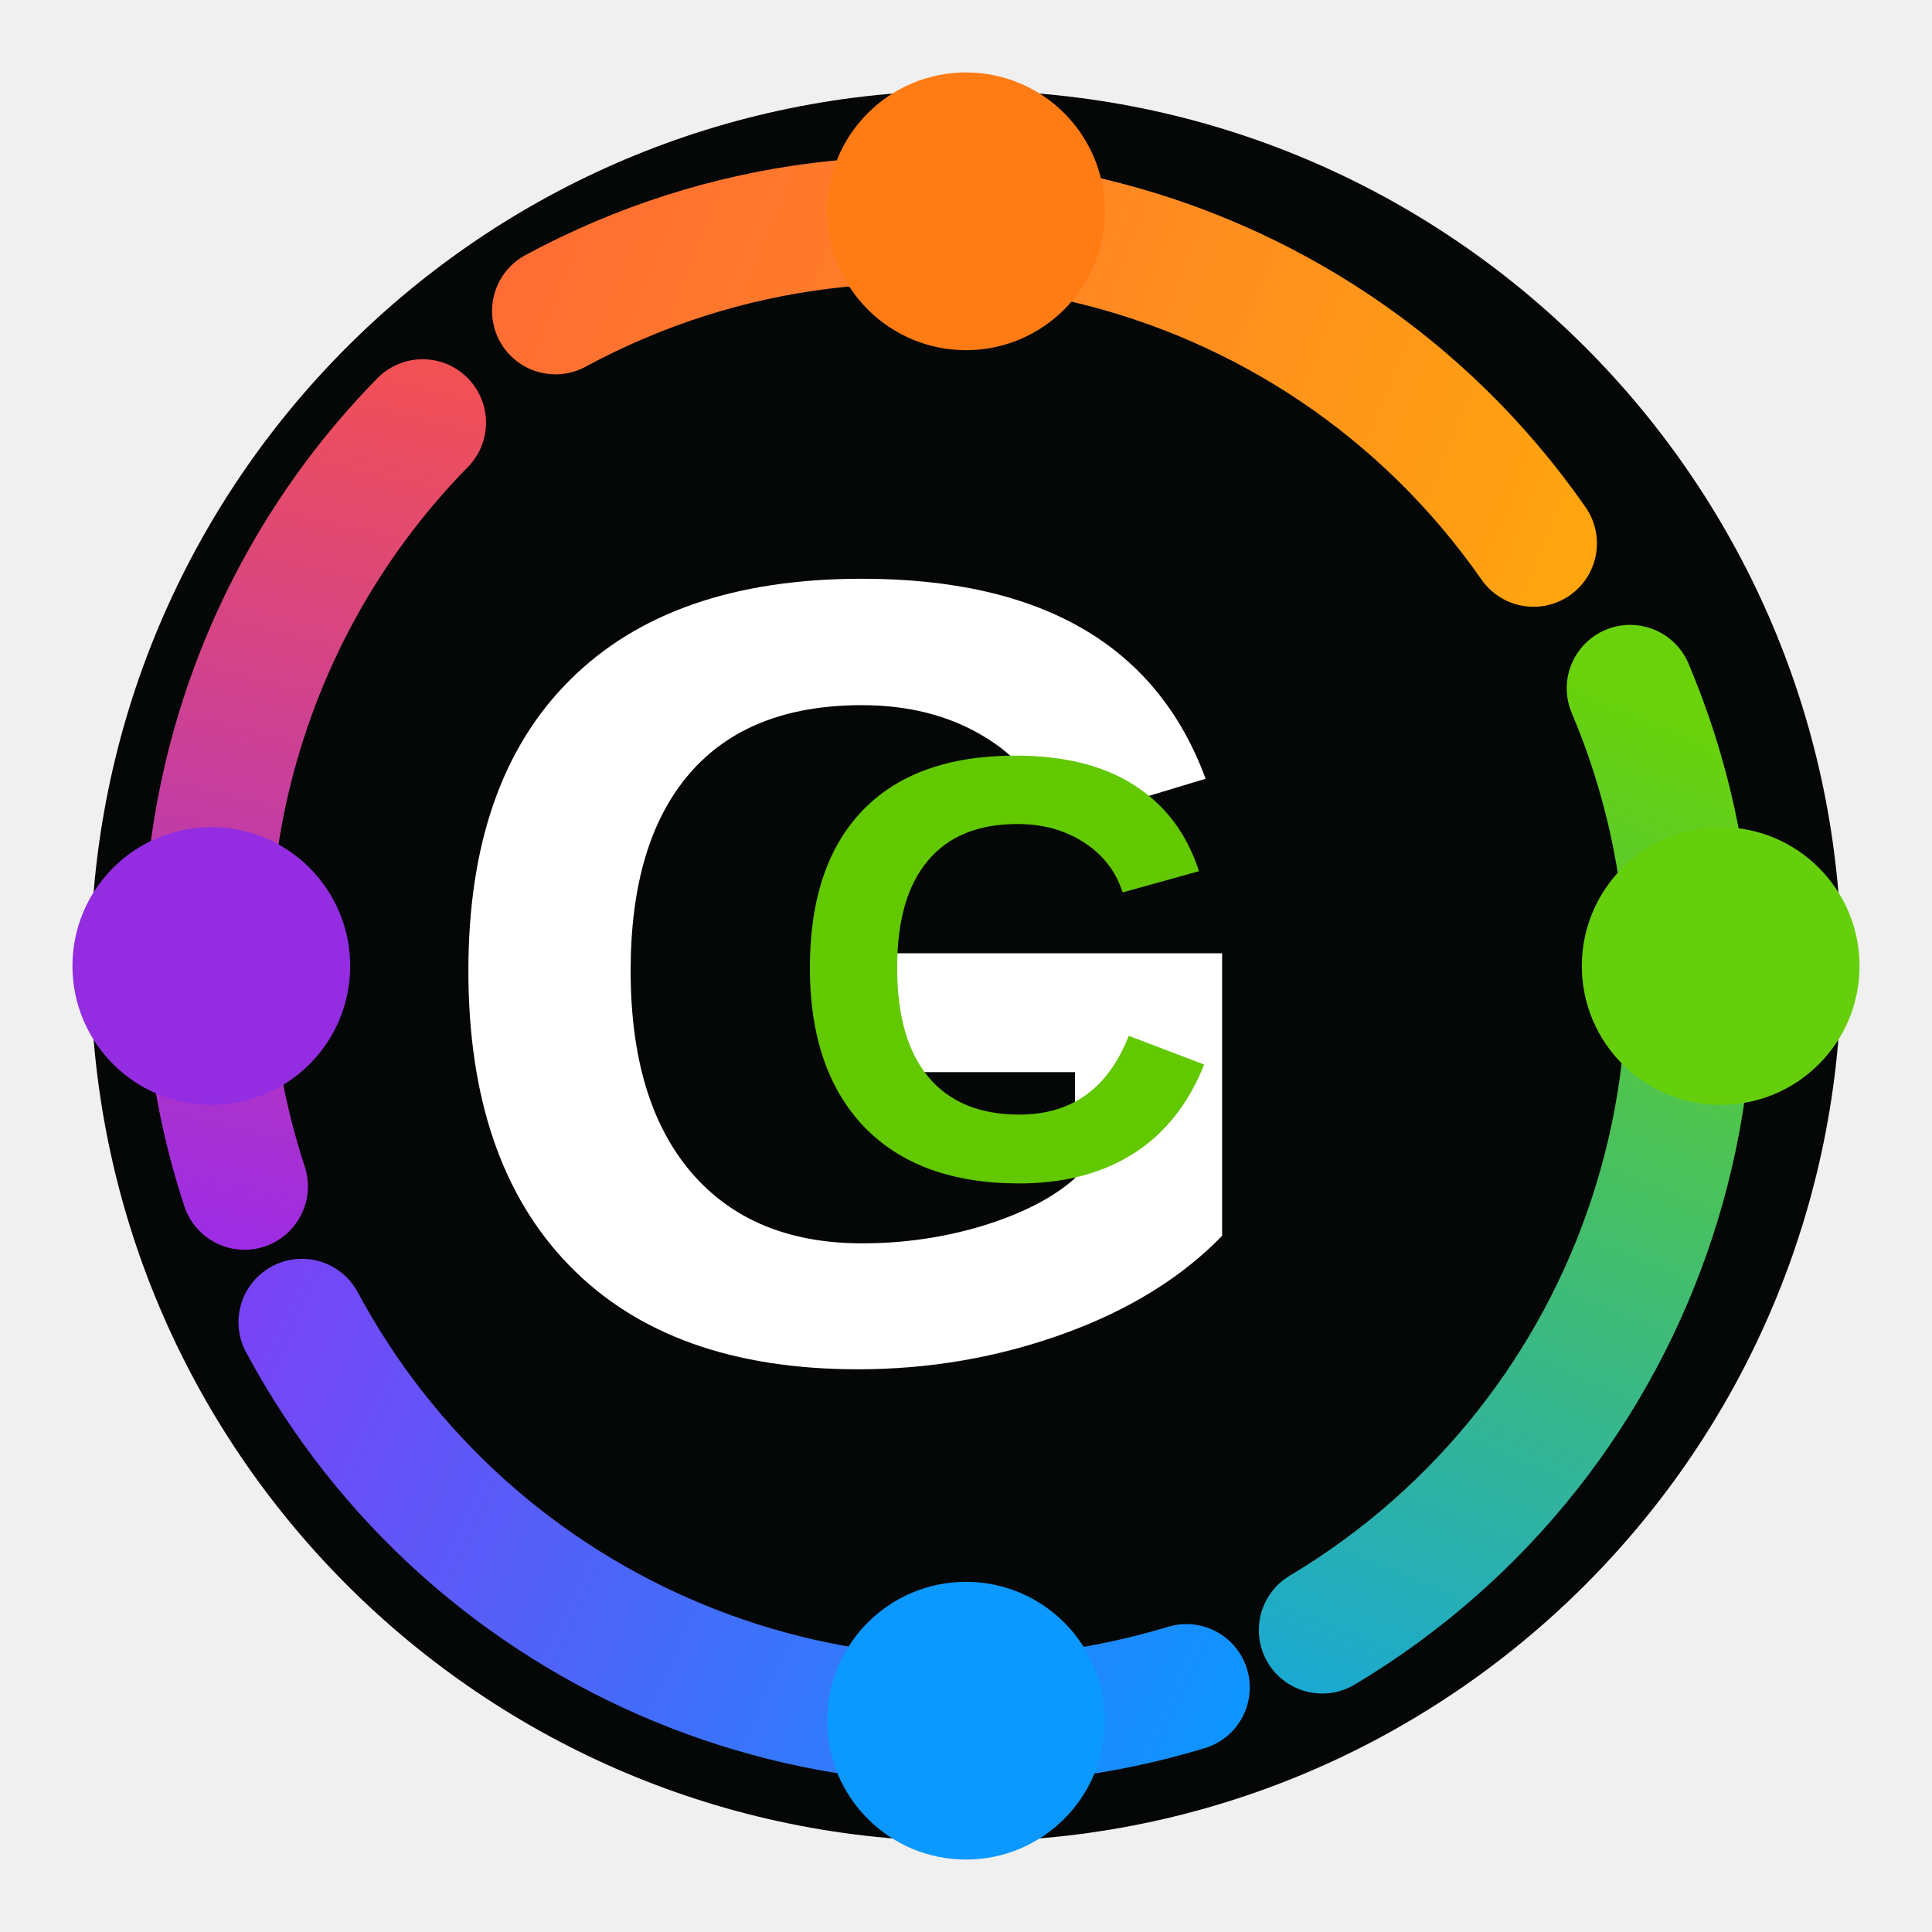
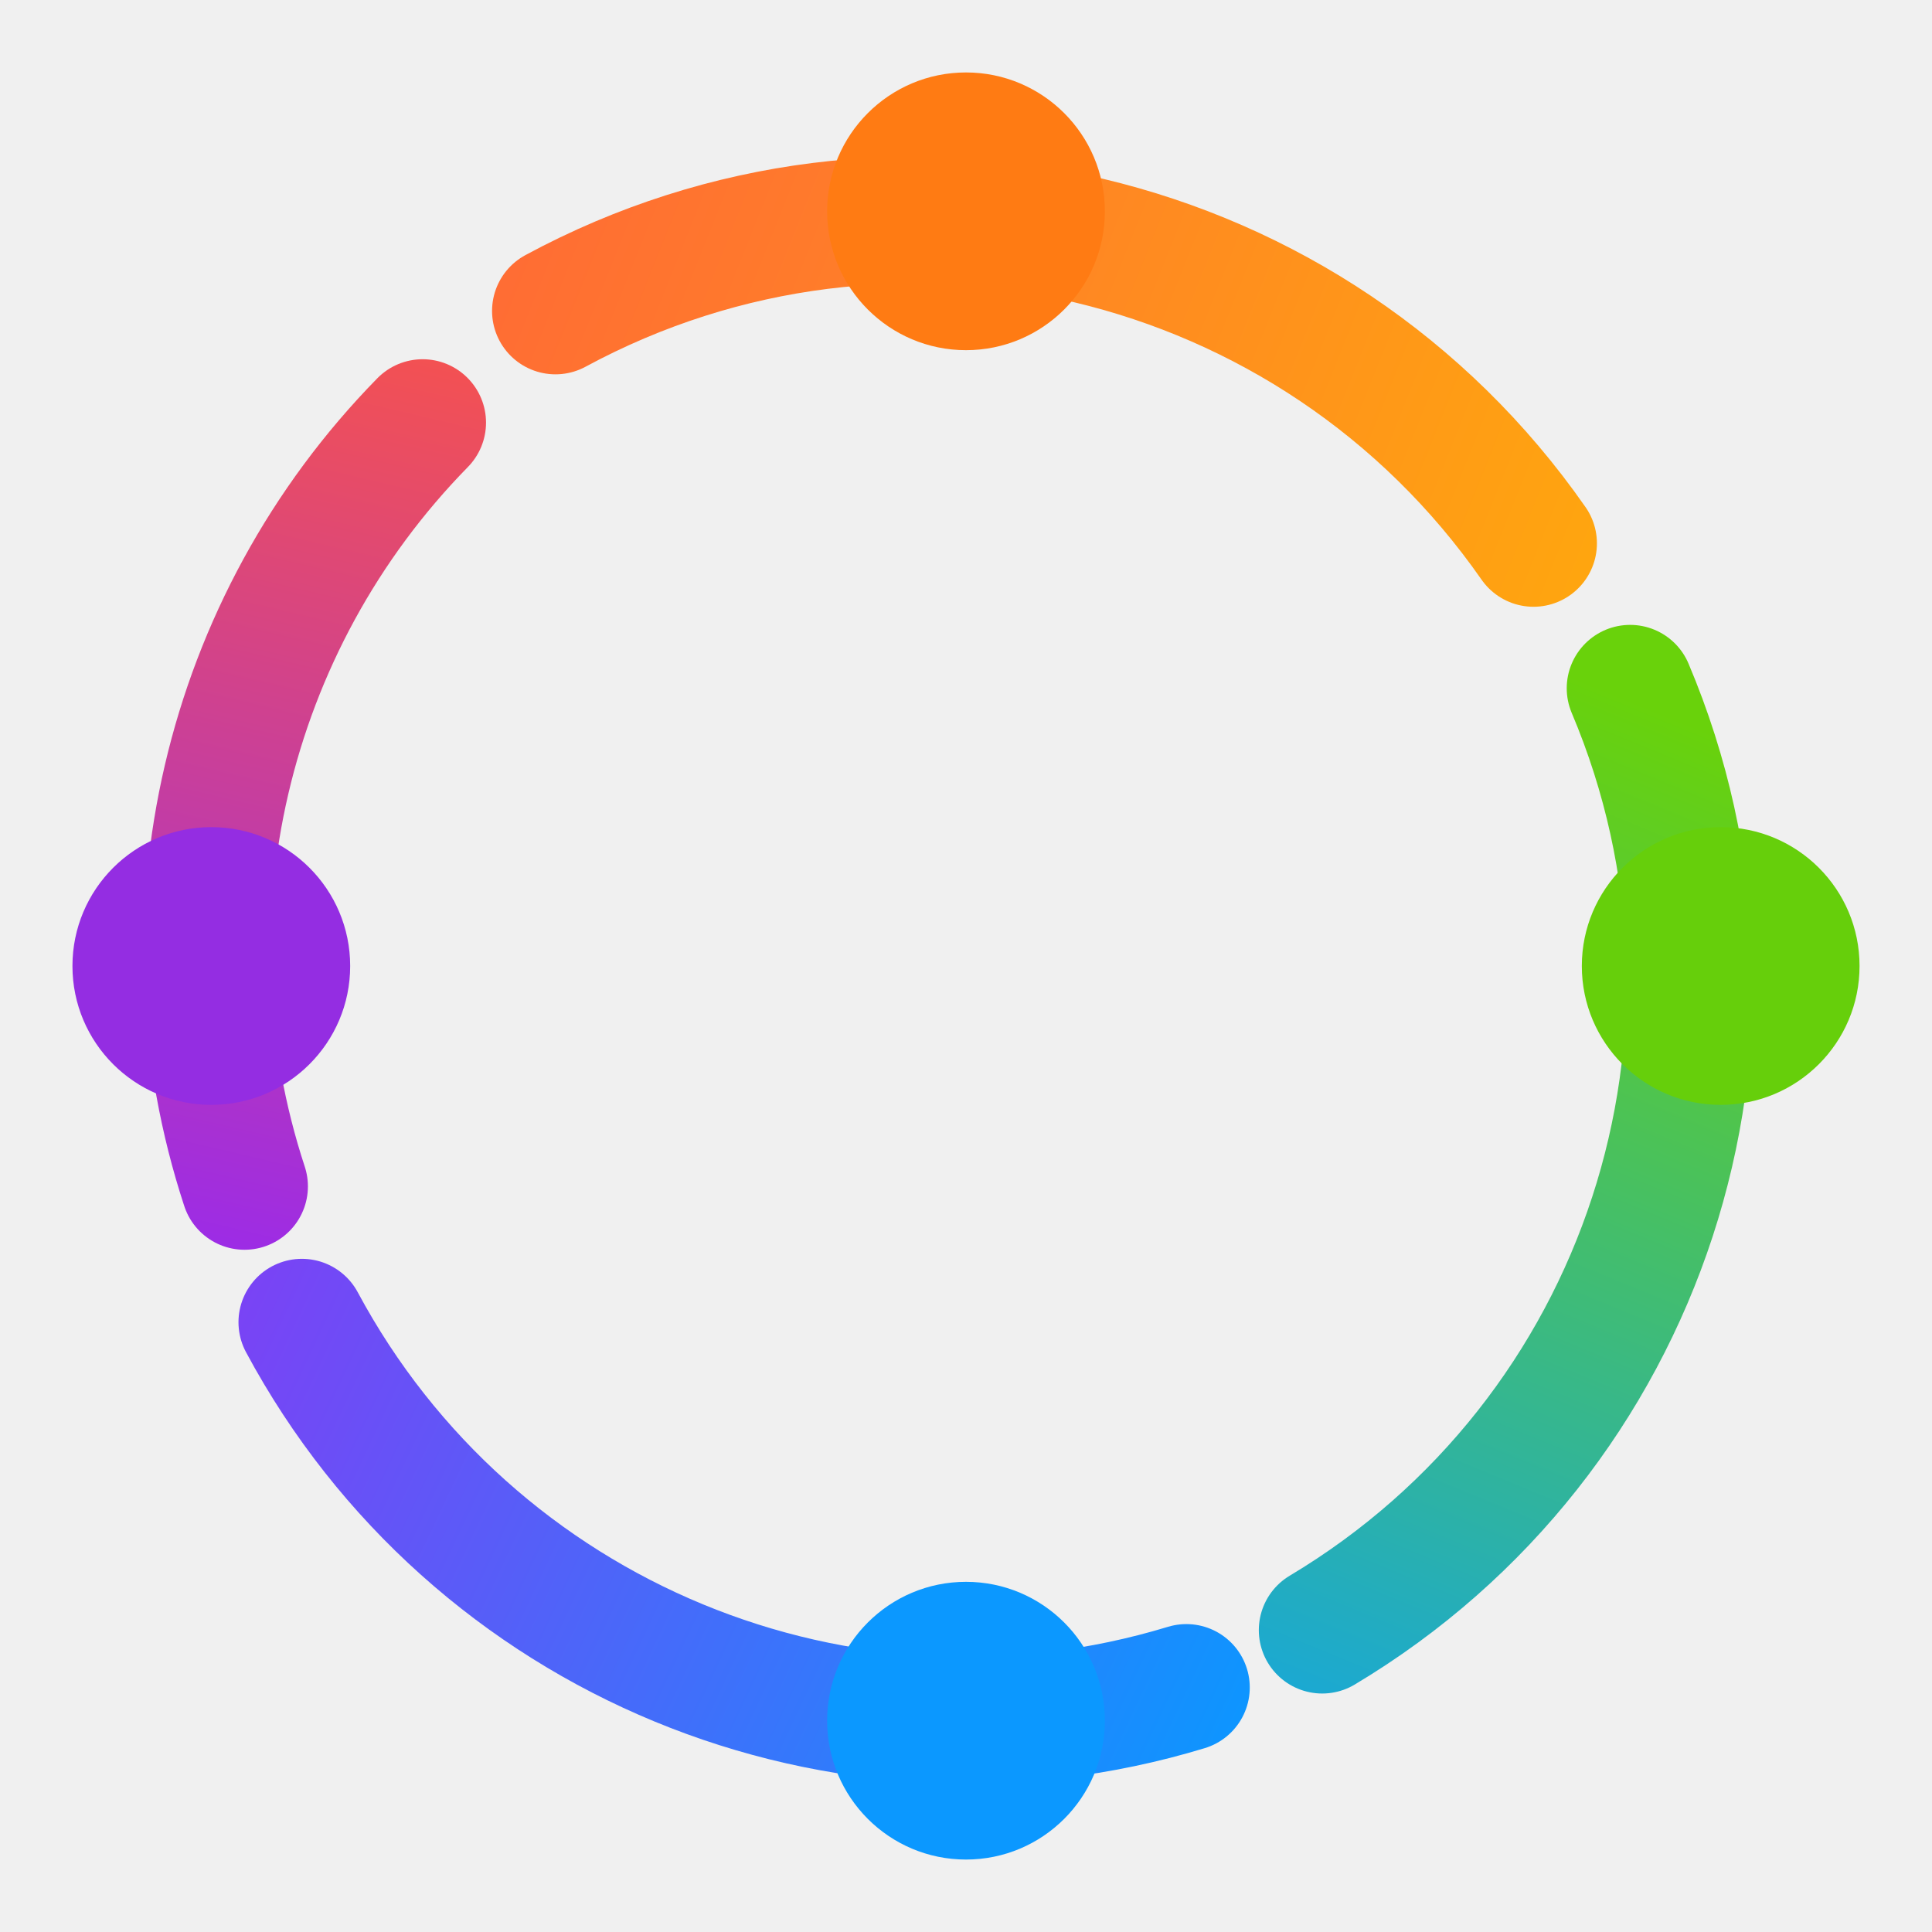
<svg xmlns="http://www.w3.org/2000/svg" viewBox="0 0 64 64" role="img" aria-labelledby="title">
  <defs>
    <linearGradient id="arc-a" x1="16" y1="8" x2="56" y2="24" gradientUnits="userSpaceOnUse">
      <stop stop-color="#ff6b35" />
      <stop offset="1" stop-color="#ffad0a" />
    </linearGradient>
    <linearGradient id="arc-b" x1="56" y1="24" x2="42" y2="58" gradientUnits="userSpaceOnUse">
      <stop stop-color="#69d20b" />
      <stop offset="1" stop-color="#16a6df" />
    </linearGradient>
    <linearGradient id="arc-c" x1="42" y1="58" x2="8" y2="42" gradientUnits="userSpaceOnUse">
      <stop stop-color="#0a98ff" />
      <stop offset="1" stop-color="#7b42f5" />
    </linearGradient>
    <linearGradient id="arc-d" x1="8" y1="42" x2="16" y2="8" gradientUnits="userSpaceOnUse">
      <stop stop-color="#9b2be8" />
      <stop offset="1" stop-color="#ff563e" />
    </linearGradient>
  </defs>
-   <circle cx="32" cy="32" r="29" fill="#050706" />
  <path d="M18.4 10.3A25 25 0 0 1 50.8 18" fill="none" stroke="url(#arc-a)" stroke-width="4.2" stroke-linecap="round" />
  <path d="M54 22.8A25 25 0 0 1 43.8 54" fill="none" stroke="url(#arc-b)" stroke-width="4.2" stroke-linecap="round" />
  <path d="M39.3 55.9A25 25 0 0 1 10 43.8" fill="none" stroke="url(#arc-c)" stroke-width="4.2" stroke-linecap="round" />
  <path d="M8.1 39.3A25 25 0 0 1 14 14" fill="none" stroke="url(#arc-d)" stroke-width="4.2" stroke-linecap="round" />
  <circle cx="32" cy="7" r="4.6" fill="#ff7b13" />
  <circle cx="57" cy="32" r="4.6" fill="#66cf0b" />
  <circle cx="32" cy="57" r="4.6" fill="#0b98ff" />
  <circle cx="7" cy="32" r="4.6" fill="#942de2" />
-   <text x="14" y="45" fill="#fff" font-family="Arial, Helvetica, sans-serif" font-size="37" font-weight="800">G</text>
-   <text x="26" y="39" fill="#62c800" font-family="Arial, Helvetica, sans-serif" font-size="20" font-weight="800">C</text>
</svg>
